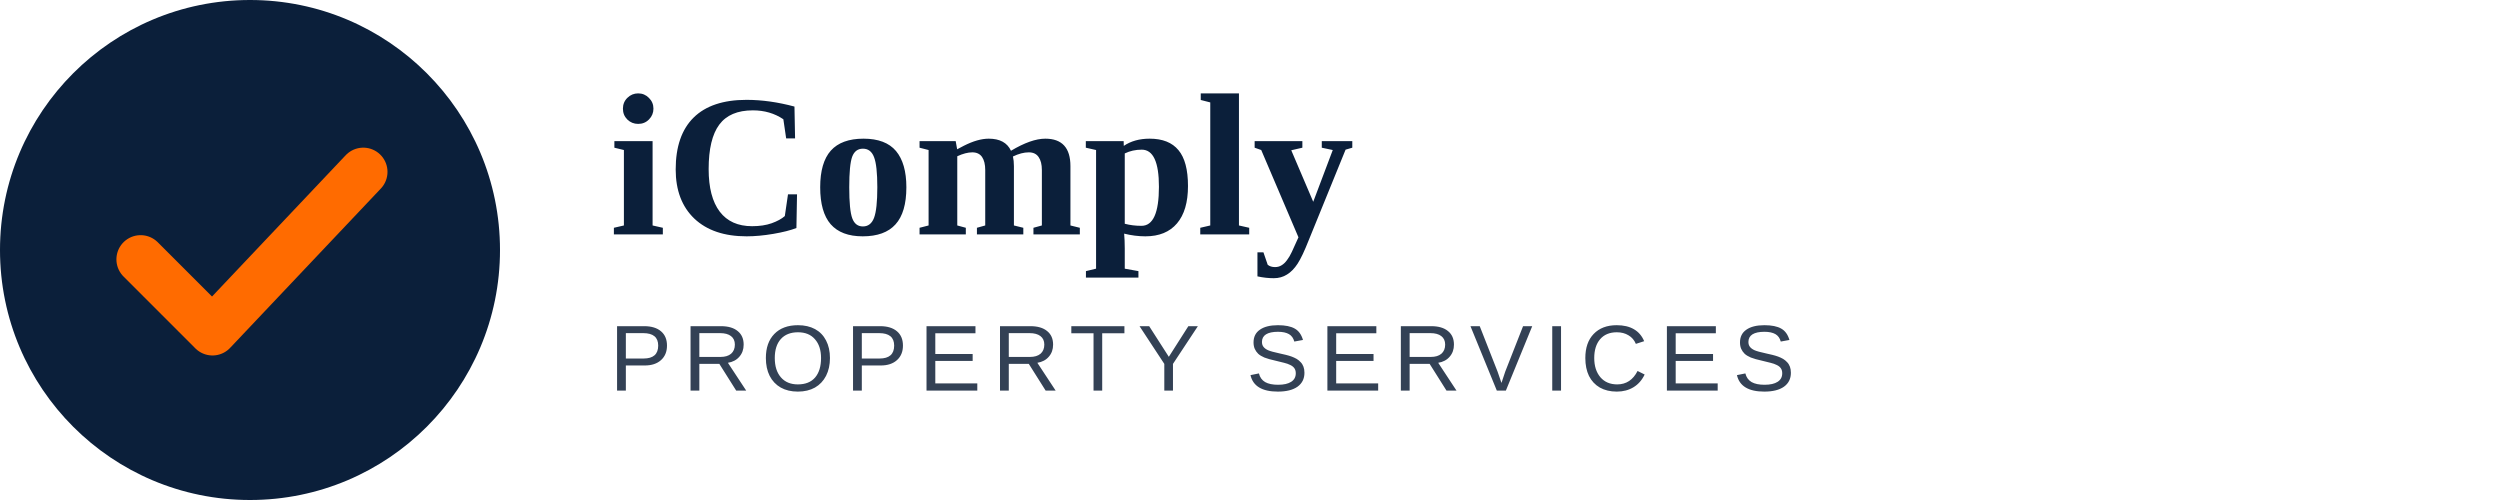
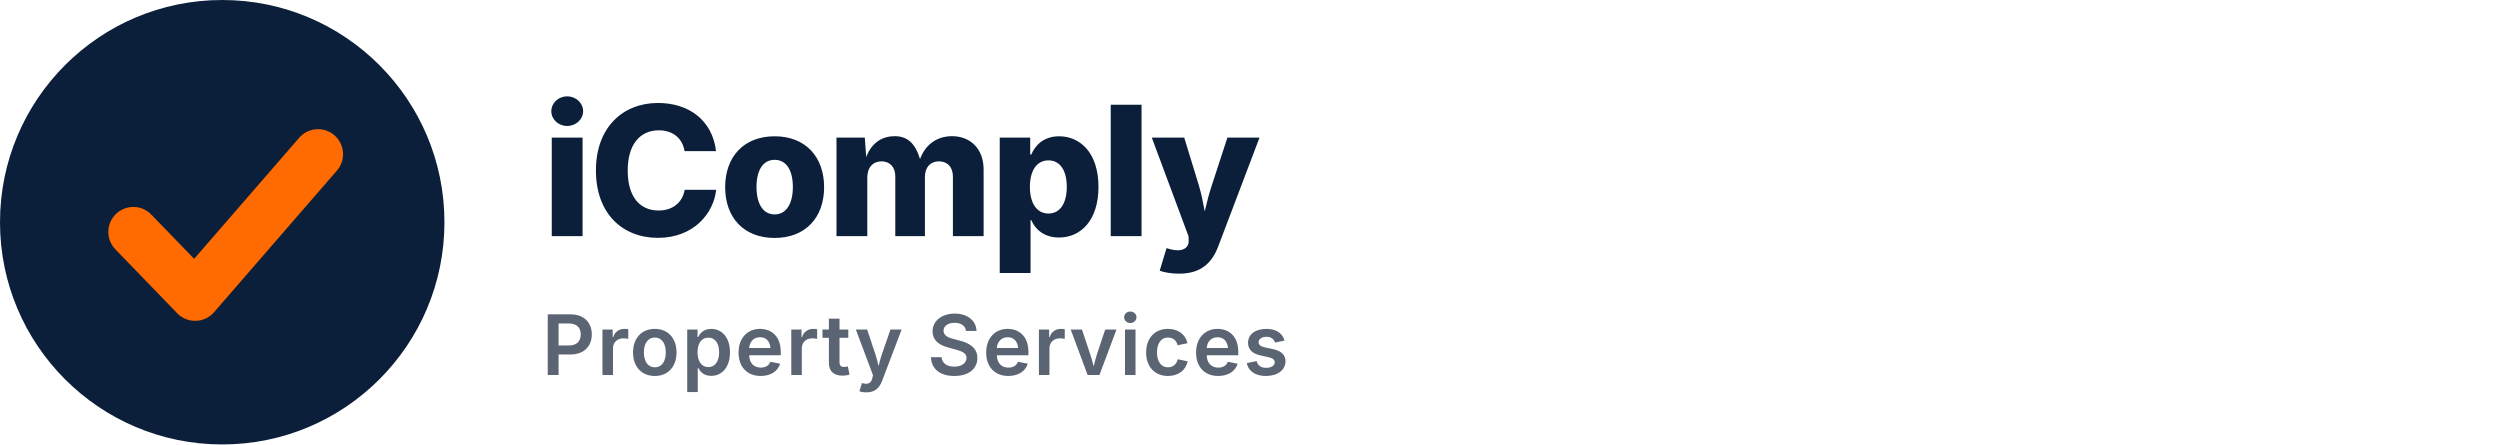
- <svg xmlns="http://www.w3.org/2000/svg" viewBox="0 0 320 64" role="img" aria-label="iComply Property Services">
+ <svg xmlns="http://www.w3.org/2000/svg" viewBox="0 0 360 64" role="img" aria-label="iComply Property Services">
  <circle cx="32" cy="32" r="32" fill="#0B1F3A" />
-   <path d="M18 33.2l9.2 9.2L46.5 22" fill="none" stroke="#FF6B00" stroke-width="6.2" stroke-linecap="round" stroke-linejoin="round" />
-   <text x="78" y="30" fill="#0B1F3A" font-family="Georgia, 'Times New Roman', serif" font-size="26" font-weight="700">iComply</text>
-   <text x="78" y="50" fill="#334155" font-family="Arial, Helvetica, sans-serif" font-size="12" letter-spacing="1.4">PROPERTY SERVICES</text>
+   <path d="M19.2 33.4 28.1 42.6 45.8 22.2" fill="none" stroke="#FF6B00" stroke-width="7.2" stroke-linecap="round" stroke-linejoin="round" />
+   <g transform="translate(78 18)">
+     <text x="0" y="16" fill="#0B1F3A" font-family="Inter, Segoe UI, Helvetica Neue, Arial, sans-serif" font-size="26" font-weight="800" letter-spacing="-0.6">iComply</text>
+     <text x="0" y="36" fill="#5B6472" font-family="Inter, Segoe UI, Helvetica Neue, Arial, sans-serif" font-size="12" font-weight="600" letter-spacing="0.2">Property Services</text>
+   </g>
</svg>
